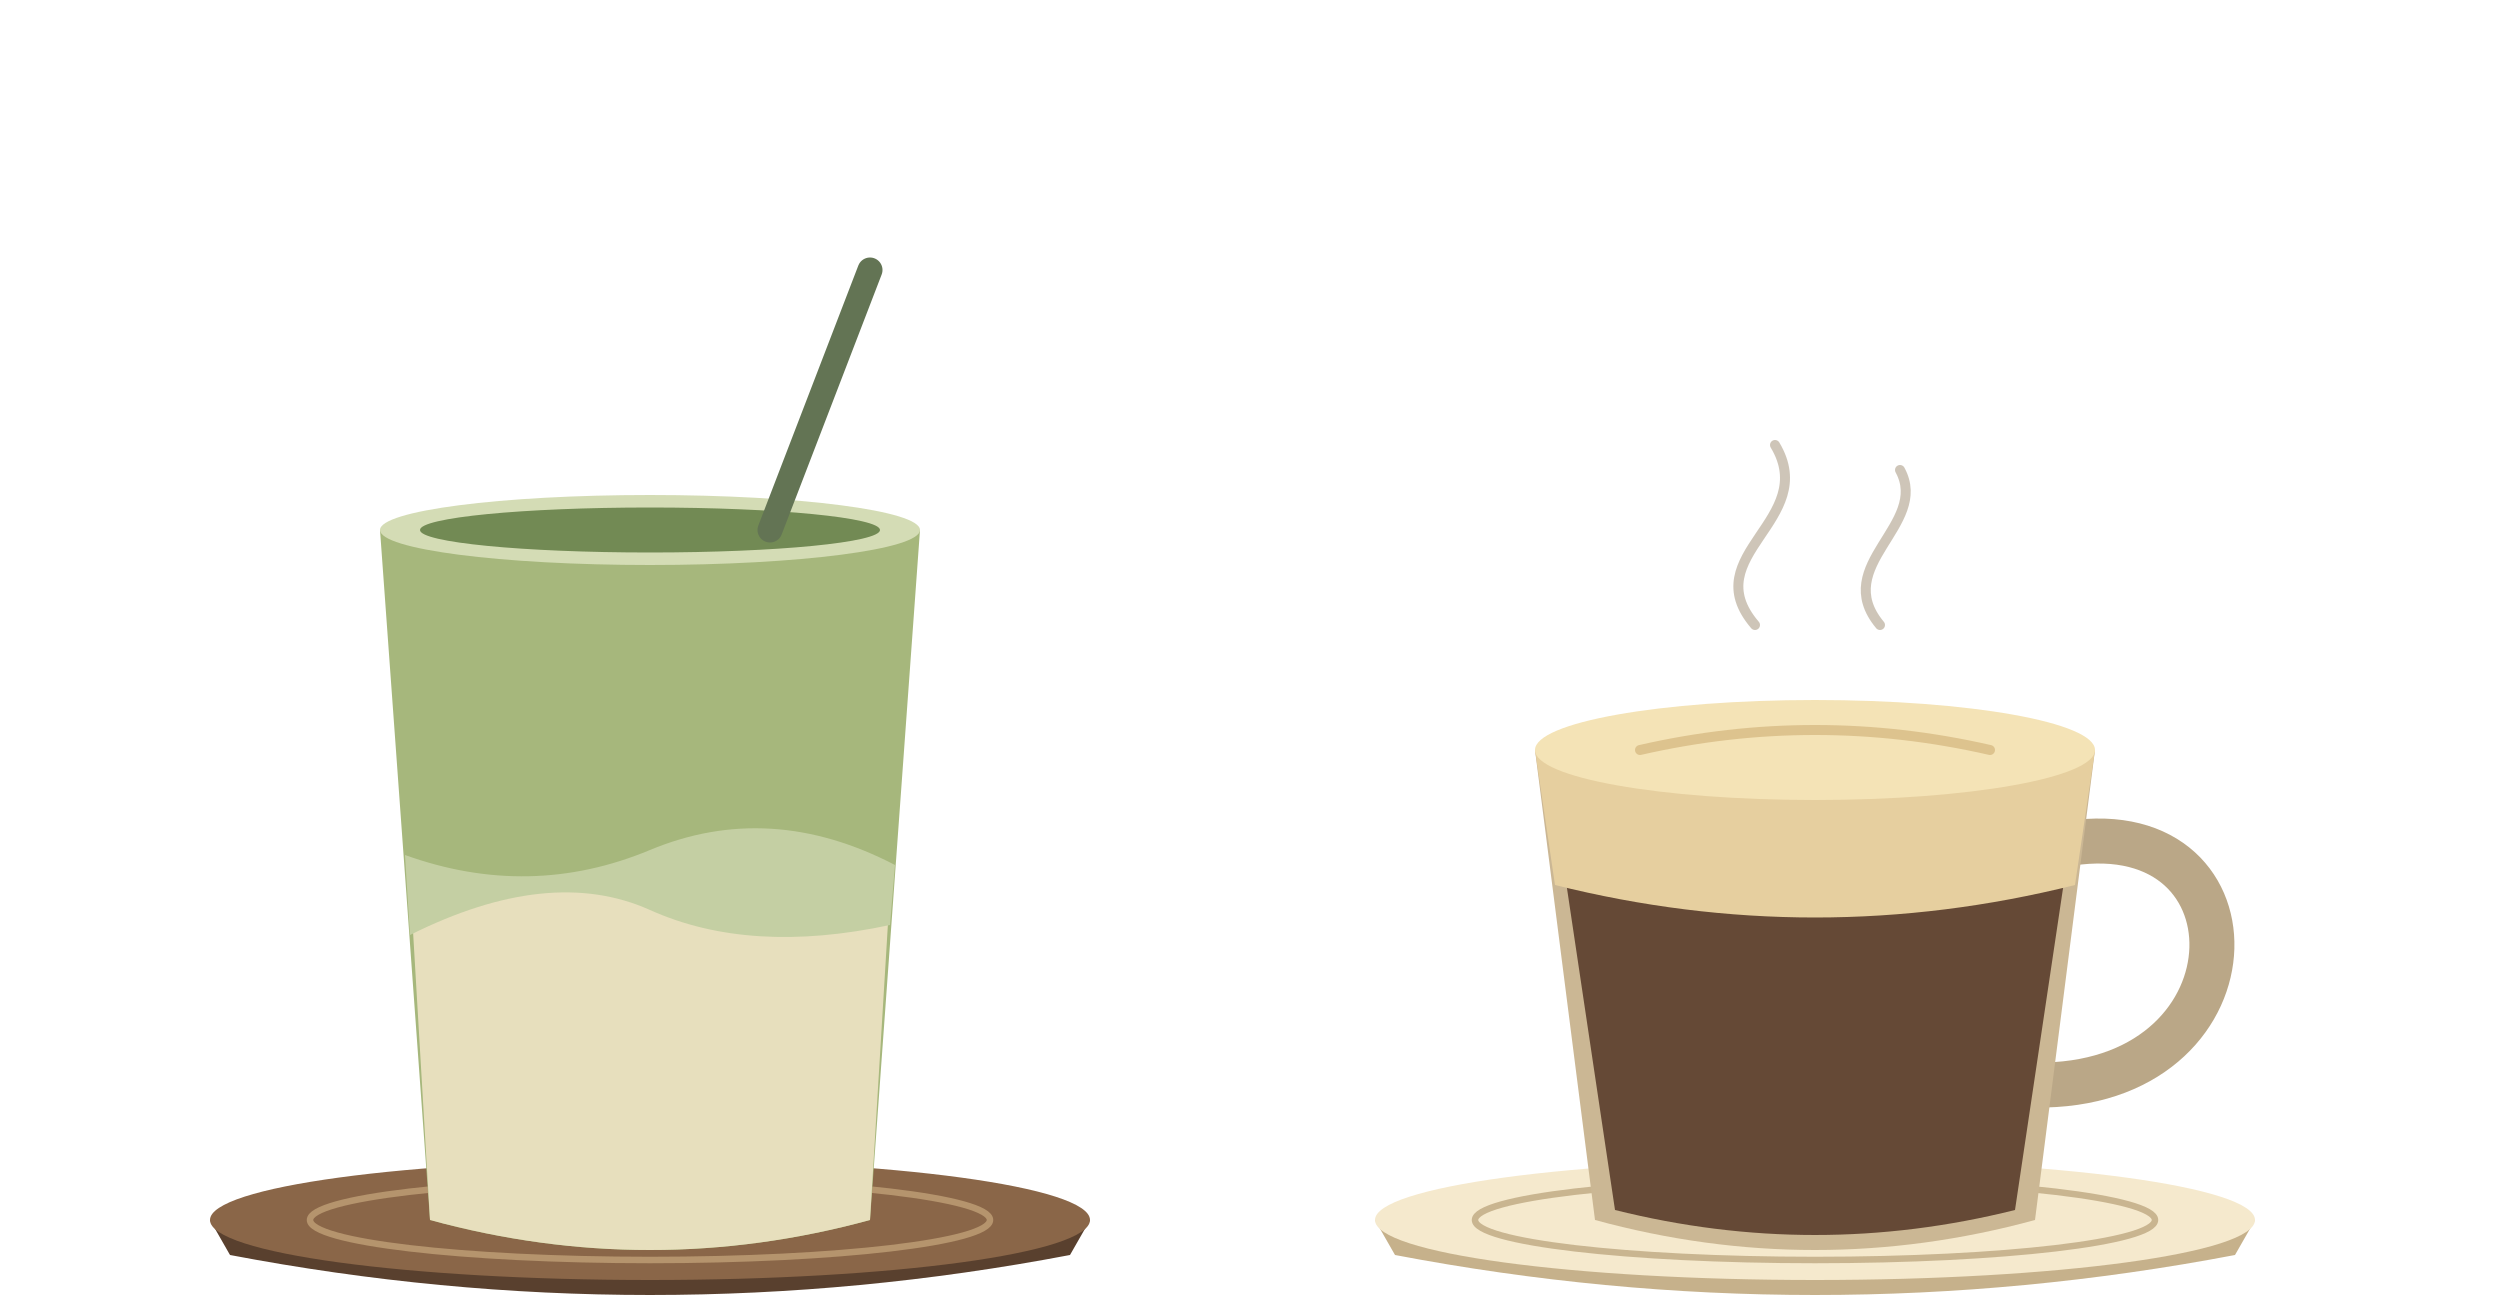
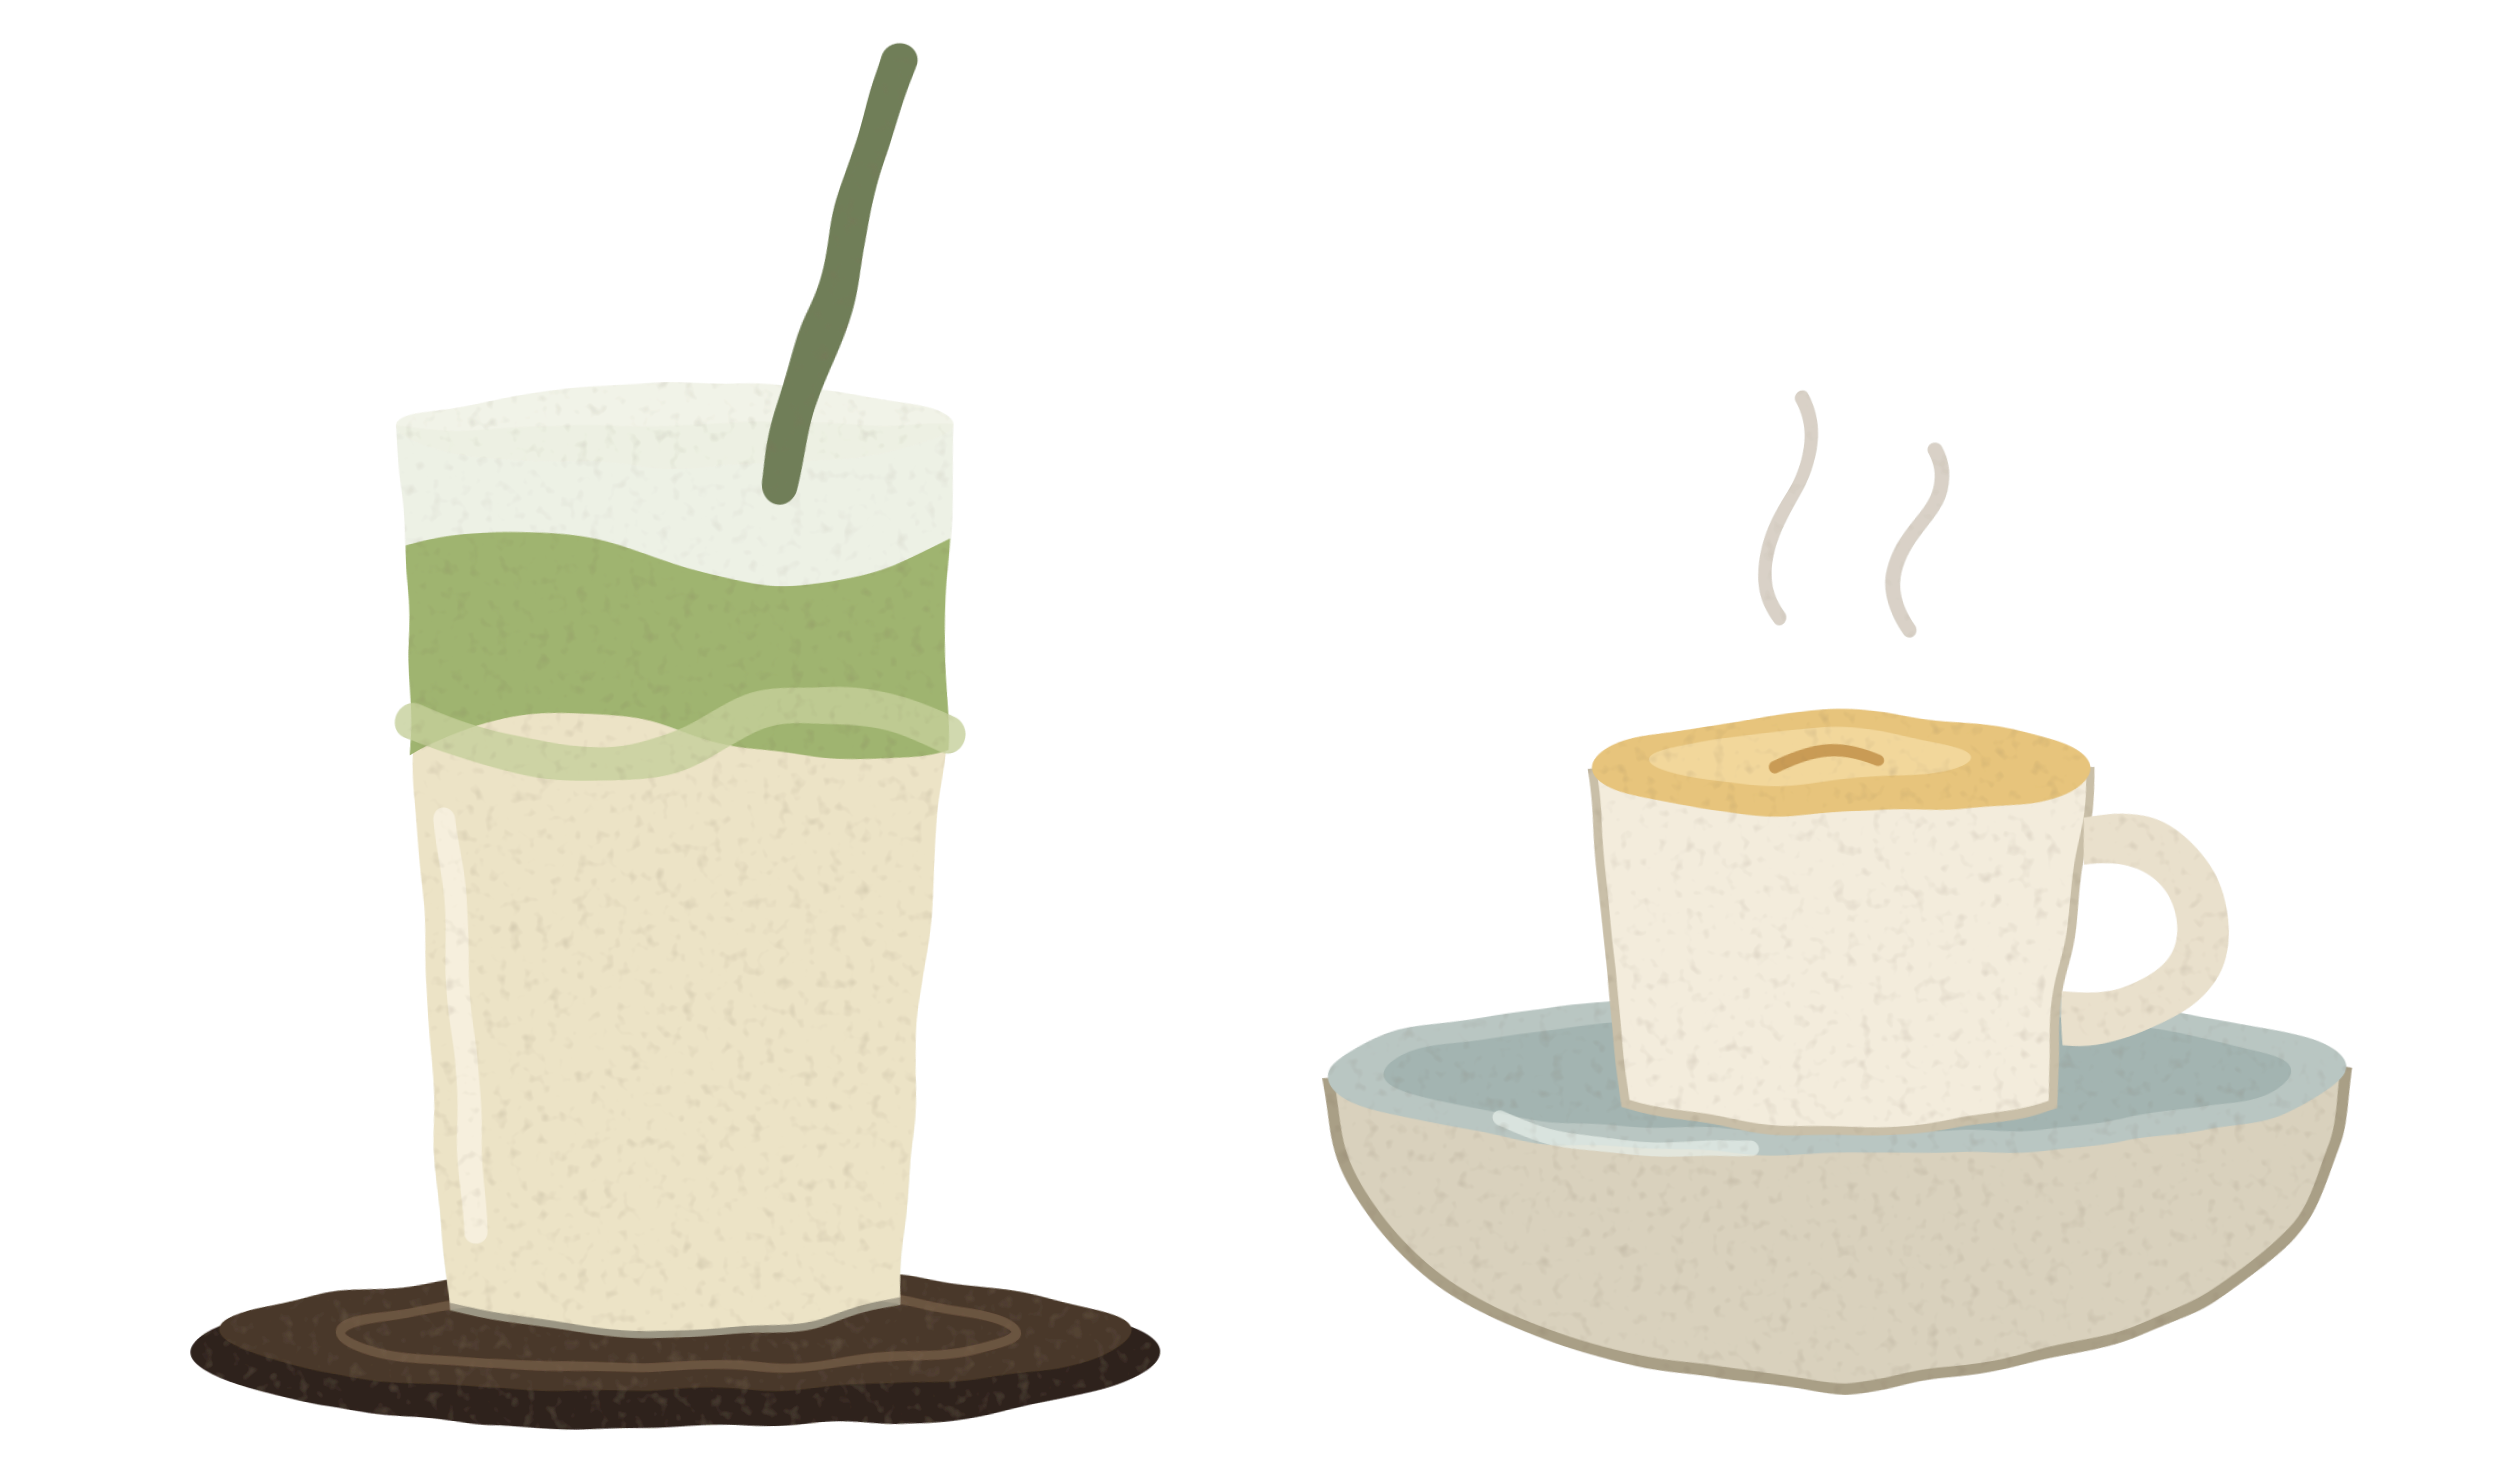
- <svg xmlns="http://www.w3.org/2000/svg" width="500" height="260" viewBox="0 0 500 260">
-   <g id="matcha-setting" transform="translate(130 66)">
-     <path d="M-88 178Q0 193 88 178L84 185Q0 201-84 185Z" fill="#59402e" />
-     <ellipse cx="0" cy="178" rx="88" ry="12" fill="#8a6648" />
-     <ellipse cx="0" cy="178" rx="68" ry="8" fill="none" stroke="#b5946d" stroke-width="1.3" />
-     <path d="M-54 40L-44 178Q0 190 44 178L54 40Z" fill="#a6b77c" />
-     <path d="M-48 110Q-25 107 0 115T48 112L44 178Q0 190-44 178Z" fill="#e7dfbd" />
-     <path d="M-49 105Q-24 114 0 104T49 107L48 119Q20 125 0 116T-48 121Z" fill="#c4cfa3" />
-     <ellipse cx="0" cy="40" rx="54" ry="7" fill="#d4dcb5" />
-     <ellipse cx="0" cy="40" rx="46" ry="4.5" fill="#728a54" />
-     <path d="M24 40L44-12" fill="none" stroke="#637454" stroke-width="5" stroke-linecap="round" />
-   </g>
-   <g id="coffee-setting" transform="translate(363 66)">
-     <path d="M-88 178Q0 193 88 178L84 185Q0 201-84 185Z" fill="#c6b18b" />
-     <ellipse cx="0" cy="178" rx="88" ry="12" fill="#f5e9cd" />
-     <ellipse cx="0" cy="178" rx="68" ry="8" fill="none" stroke="#c9b590" stroke-width="1.3" />
-     <path d="M49 103C90 95 90 150 46 151" fill="none" stroke="#baa787" stroke-width="9" />
-     <path d="M-56 84L-44 178Q0 190 44 178L56 84Z" fill="#cbb794" />
-     <path d="M-50 109L-40 176Q0 186 40 176L50 109Z" fill="#654936" />
-     <path d="M-56 84L-52 111Q0 124 52 111L56 84Z" fill="#e6cf9f" />
-     <ellipse cx="0" cy="84" rx="56" ry="10" fill="#f4e3b6" />
-     <path d="M-35 84Q0 76 35 84" fill="none" stroke="#ddc38e" stroke-width="2" stroke-linecap="round" />
-     <g fill="none" stroke="#9d8c72" stroke-width="2" stroke-linecap="round" opacity=".5">
-       <path d="M-12 59C-24 45 1 38-8 23M13 59C3 47 23 39 17 28" />
+ <svg xmlns="http://www.w3.org/2000/svg" width="340" height="200" viewBox="0 0 340 200">
+   <defs>
+     <filter id="gouache" x="-5%" y="-5%" width="110%" height="110%">
+       <feTurbulence type="fractalNoise" baseFrequency=".045" numOctaves="2" seed="4" result="wobble" />
+       <feDisplacementMap in="SourceGraphic" in2="wobble" scale="3.2" result="painted" />
+       <feTurbulence type="fractalNoise" baseFrequency=".55" numOctaves="2" seed="9" result="grain" />
+       <feColorMatrix in="grain" type="matrix" values="0 0 0 0 .22  0 0 0 0 .16  0 0 0 0 .1  0 0 0 -.7 .3" result="speck" />
+       <feComposite in="speck" in2="painted" operator="in" result="speckOnPaint" />
+       <feMerge>
+         <feMergeNode in="painted" />
+         <feMergeNode in="speckOnPaint" />
+       </feMerge>
+     </filter>
+   </defs>
+   <g filter="url(#gouache)">
+     <g transform="translate(92 0)">
+       <ellipse cx="0" cy="184" rx="66" ry="10" fill="#2f241c" />
+       <ellipse cx="0" cy="181" rx="62" ry="8" fill="#4a3829" />
+       <ellipse cx="0" cy="181" rx="46" ry="5" fill="none" stroke="#6b5440" stroke-width="1.2" />
+       <path d="M-38 58L-31 178Q0 186 31 178L38 58Z" fill="#dfe3cf" opacity=".55" />
+       <path d="M-36 96Q-18 92 0 99T36 95L31 177Q0 185-31 177Z" fill="#ece3c6" />
+       <path d="M-37 74Q-18 70 0 77T37 73L36 101Q18 106 0 99T-36 103Z" fill="#9fb46f" />
+       <path d="M-36 98Q-14 108 4 100T36 99" fill="none" stroke="#c5d09b" stroke-width="5" stroke-linecap="round" opacity=".8" />
+       <path d="M-31 112L-27 168" stroke="#fffaf0" stroke-width="3" stroke-linecap="round" opacity=".55" />
+       <ellipse cx="0" cy="58" rx="38" ry="5.5" fill="#eef0e2" opacity=".8" />
+       <path d="M14 66L30 8" stroke="#6f7e58" stroke-width="5" stroke-linecap="round" />
+     </g>
+     <g transform="translate(250 0)">
+       <path d="M-70 146Q-66 186 0 188Q66 186 70 146Z" fill="#d9d1bd" />
+       <path d="M-70 146Q-66 186 0 188Q66 186 70 146" fill="none" stroke="#a99f86" stroke-width="1.5" />
+       <ellipse cx="0" cy="146" rx="70" ry="11" fill="#b9c6c2" />
+       <ellipse cx="0" cy="146" rx="62" ry="8" fill="#a3b4b1" />
+       <path d="M-34 104L-29 150Q0 158 29 150L34 104Z" fill="#f3ecdc" />
+       <path d="M-34 104L-29 150Q0 158 29 150L34 104" fill="none" stroke="#c9bfa8" stroke-width="1.2" />
+       <path d="M33 114C56 112 54 140 31 139" fill="none" stroke="#e9e0cc" stroke-width="7" />
+       <ellipse cx="0" cy="104" rx="34" ry="7" fill="#e7c47c" />
+       <ellipse cx="-4" cy="103" rx="22" ry="3.6" fill="#f2d79b" />
+       <path d="M-9 104Q-2 101 6 104" fill="none" stroke="#c99b55" stroke-width="1.6" stroke-linecap="round" />
+       <path d="M-46 152Q-30 158-12 156" fill="none" stroke="#e7efe9" stroke-width="2" stroke-linecap="round" opacity=".7" />
+       <g fill="none" stroke="#a89a82" stroke-width="2" stroke-linecap="round" opacity=".45">
+         <path d="M-8 84C-17 72 2 66-5 54M10 86C3 76 18 70 13 61" />
+       </g>
    </g>
  </g>
</svg>
